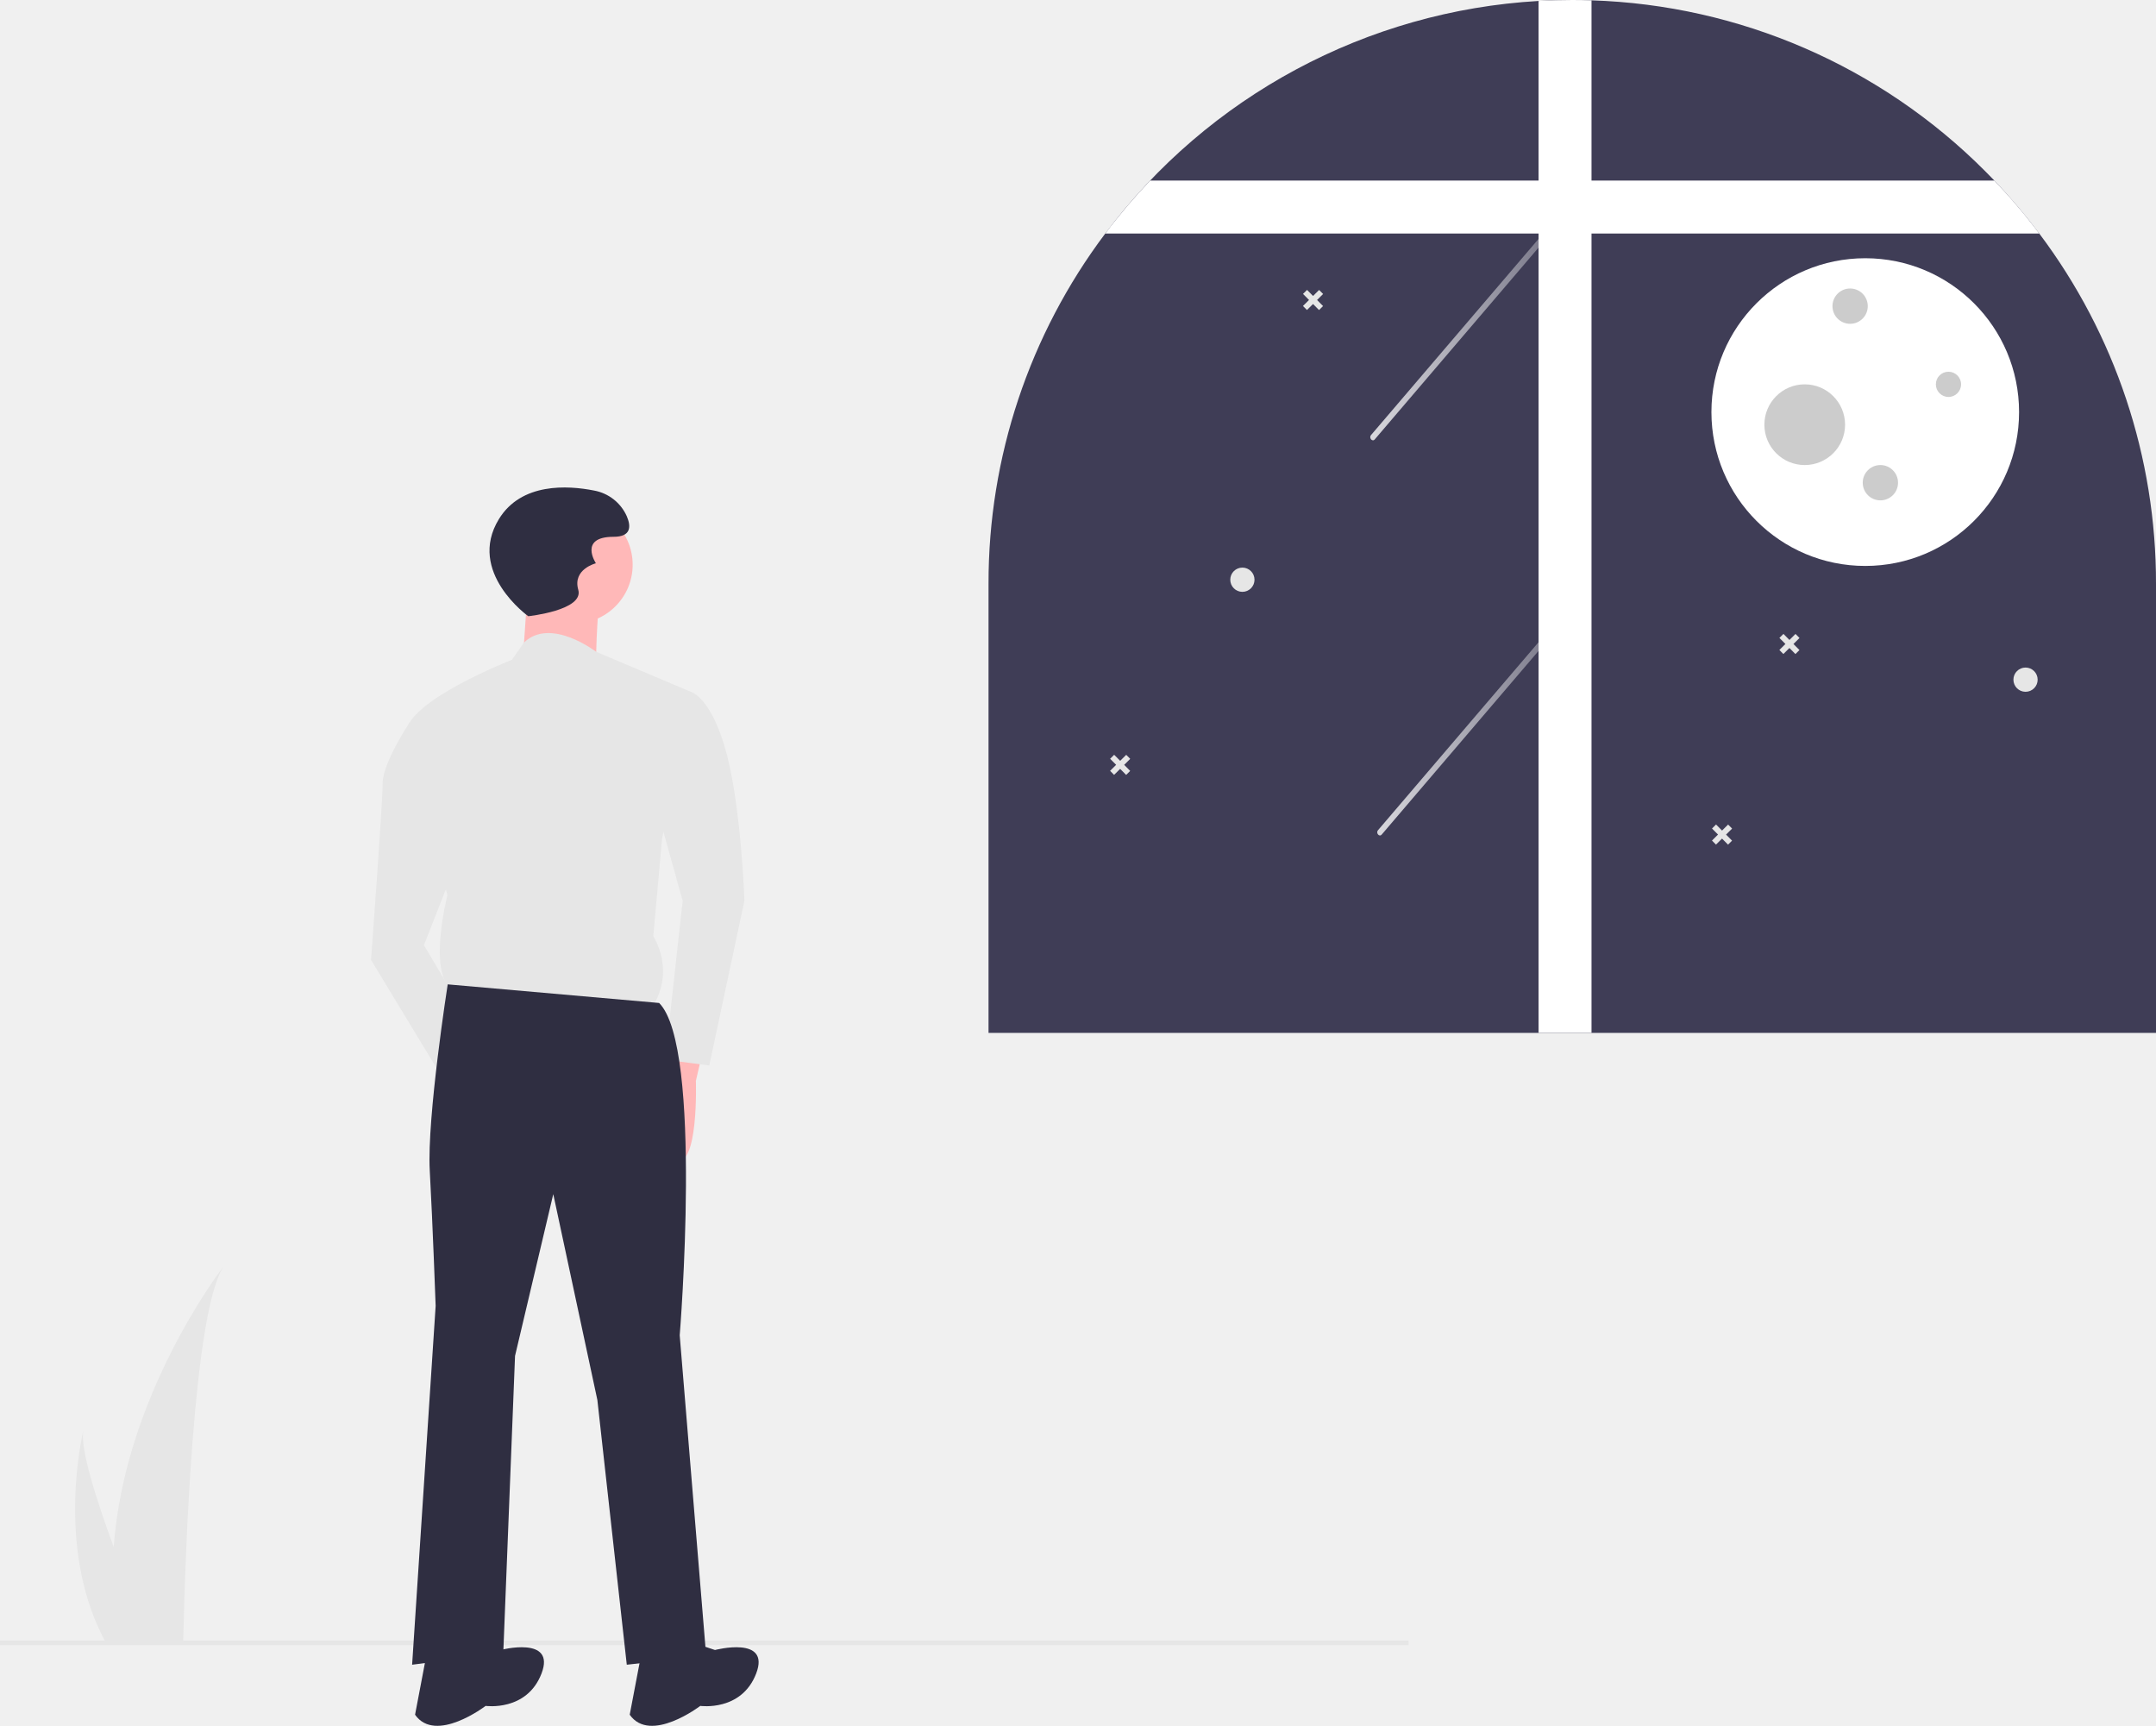
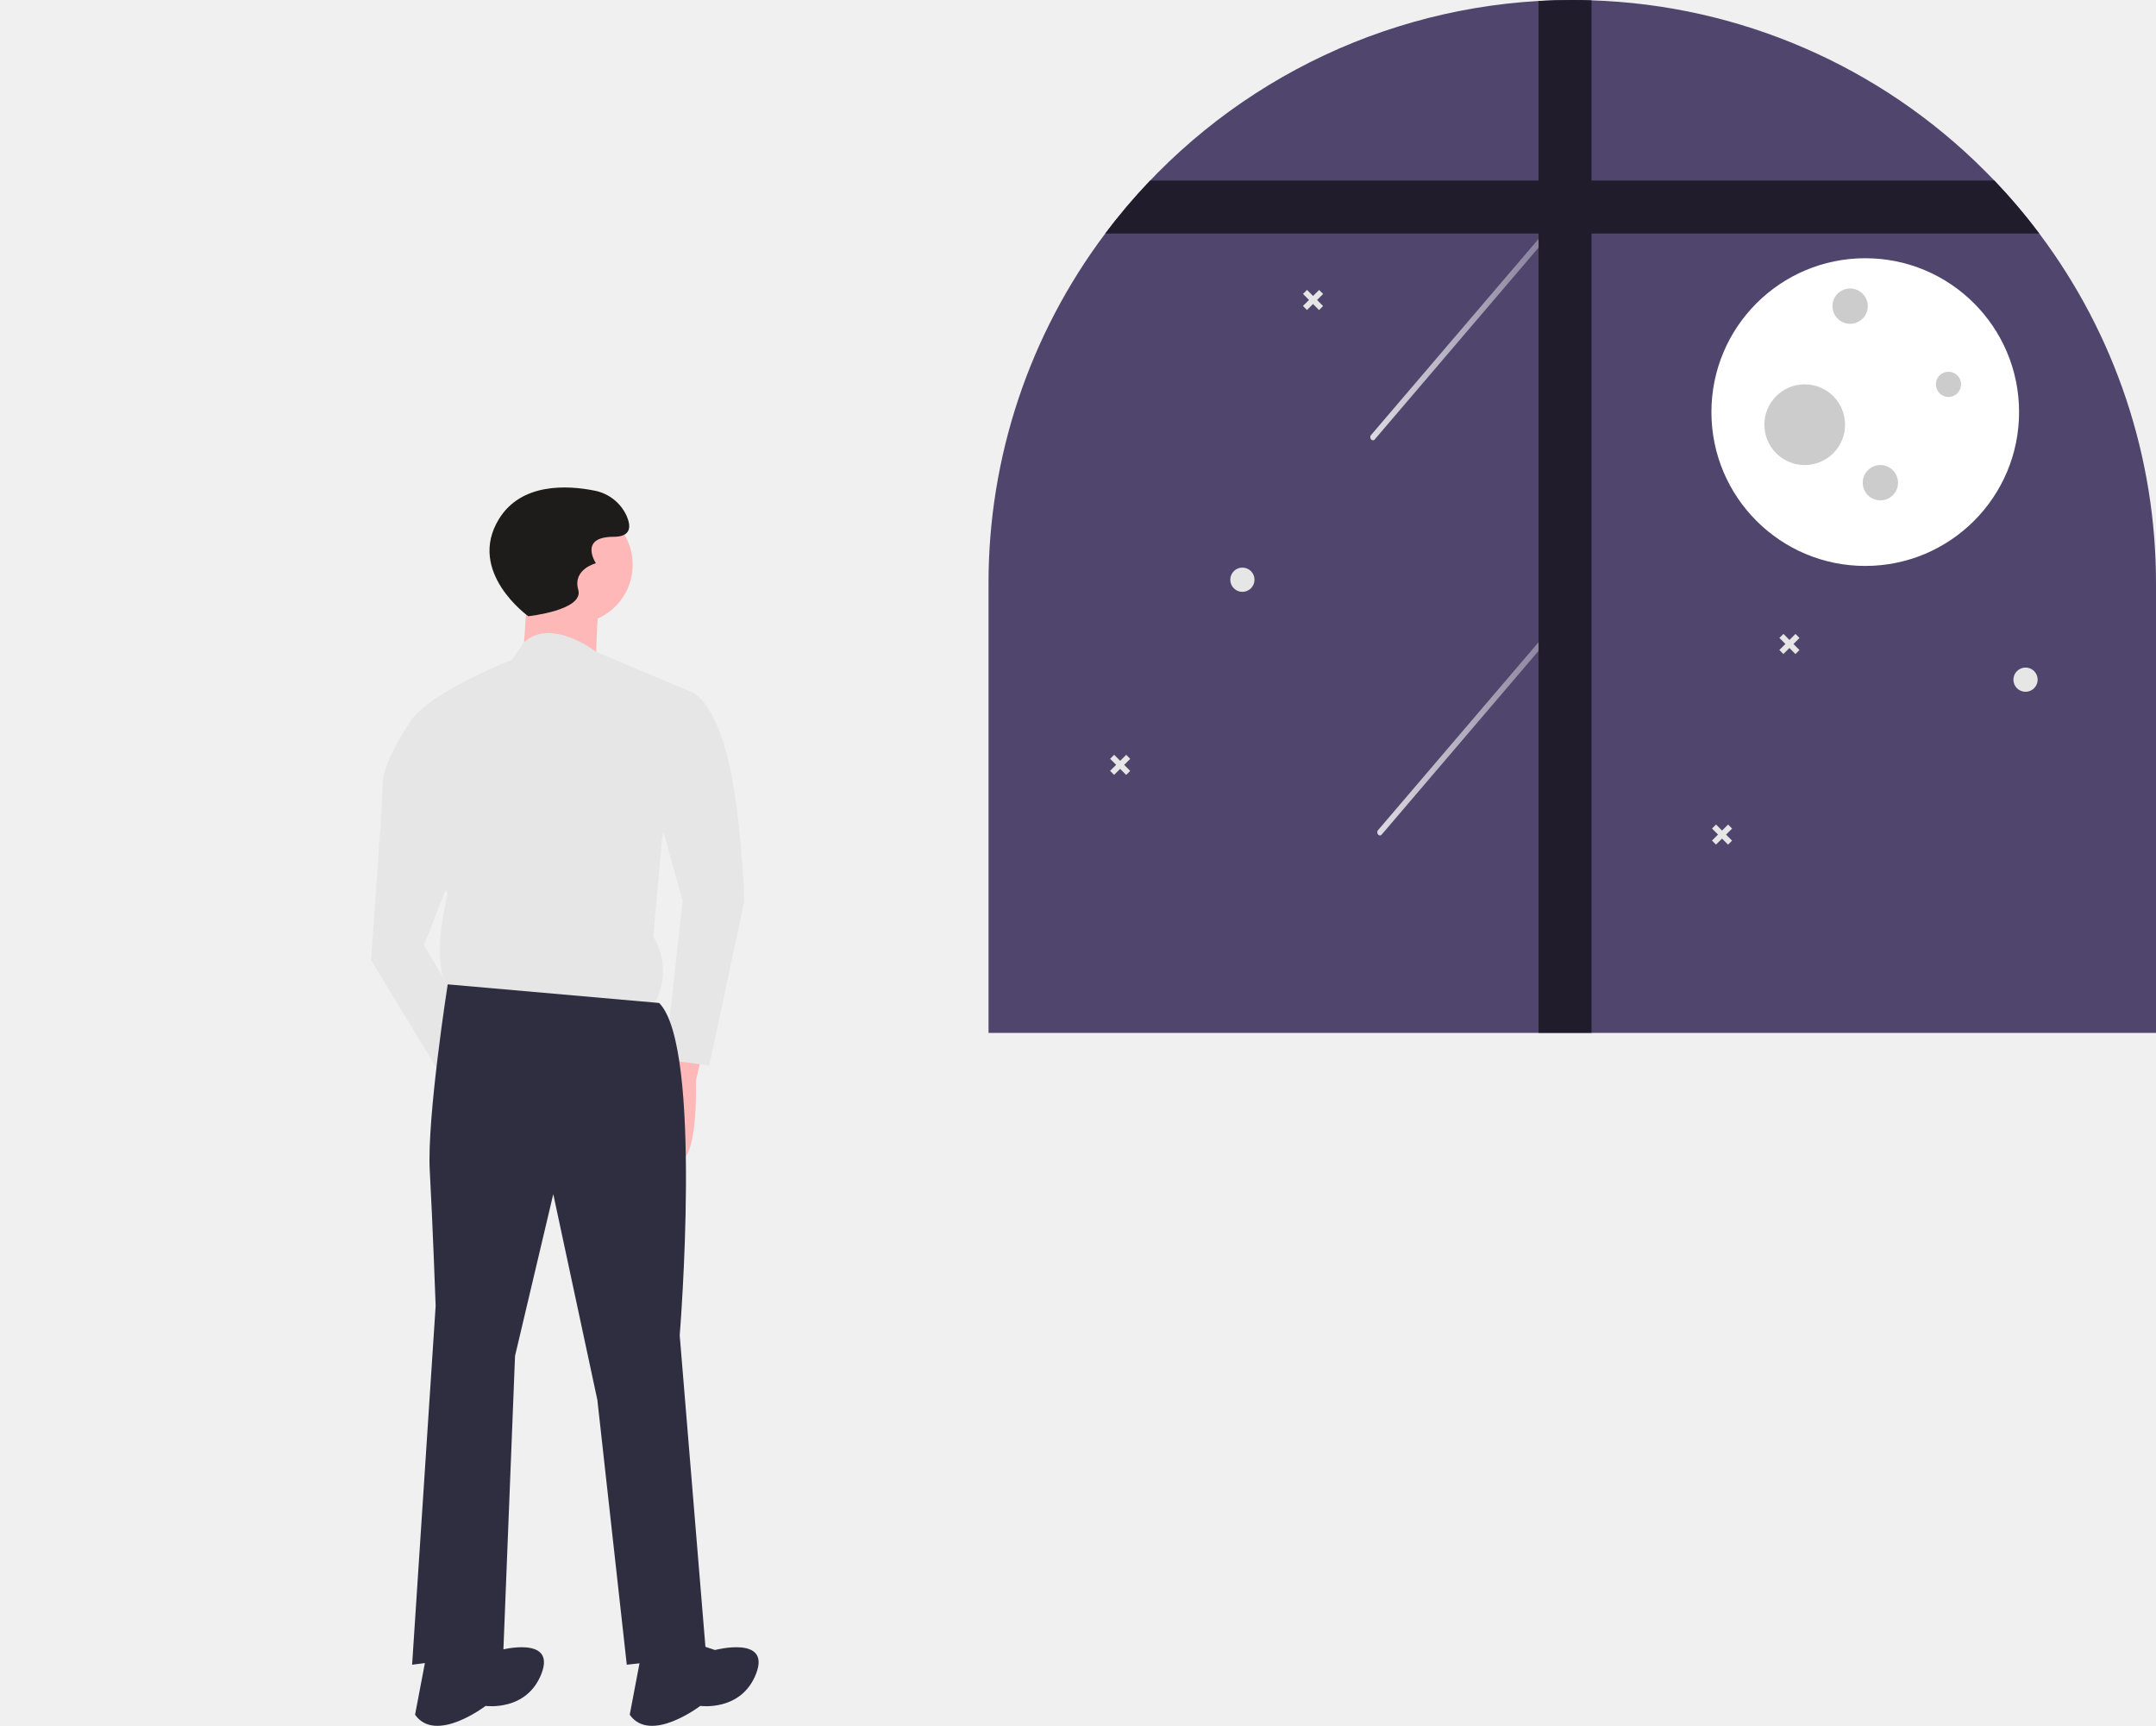
<svg xmlns="http://www.w3.org/2000/svg" xmlns:xlink="http://www.w3.org/1999/xlink" id="b775a045-a0f7-423c-8ece-7103af0a8d2a" data-name="Layer 1" width="927.76" height="742.508" viewBox="0 0 927.76 742.508">
  <defs>
    <linearGradient id="e4fa8566-8067-4800-bb45-fde9d0ef8fed" x1="728.763" y1="387.373" x2="815.573" y2="387.373" gradientUnits="userSpaceOnUse">
      <stop offset="0" stop-color="#fff" />
      <stop offset="1" stop-color="#fff" stop-opacity="0.3" />
    </linearGradient>
    <linearGradient id="aec9065a-fb64-4d23-a52d-034f51d95de1" x1="725.763" y1="217.373" x2="812.573" y2="217.373" xlink:href="#e4fa8566-8067-4800-bb45-fde9d0ef8fed" />
  </defs>
-   <path d="M1063.88,329.939V523.119h-502.38V329.939a249.991,249.991,0,0,1,50.23-150.72,251.155,251.155,0,0,1,186.46-100.06q7.185-.42,14.5-.41c2.77,0,5.54.04,8.28.14a250.354,250.354,0,0,1,169.33,73.43c1.36,1.36,2.69,2.73,4.03,4.11a253.05,253.05,0,0,1,19.32,22.79A250.055,250.055,0,0,1,1063.88,329.939Z" transform="translate(-136.1201 -78.74589)" fill="#3f3d56" />
+   <path d="M1063.88,329.939V523.119h-502.38V329.939a249.991,249.991,0,0,1,50.23-150.72,251.155,251.155,0,0,1,186.46-100.06q7.185-.42,14.5-.41c2.77,0,5.54.04,8.28.14a250.354,250.354,0,0,1,169.33,73.43c1.36,1.36,2.69,2.73,4.03,4.11a253.05,253.05,0,0,1,19.32,22.79A250.055,250.055,0,0,1,1063.88,329.939Z" transform="translate(-136.1201 -78.74589)" fill="#50466d" />
  <circle cx="802.645" cy="177.292" r="66.193" fill="#ffffff" />
  <circle cx="796.134" cy="131.716" r="7.596" opacity="0.2" />
  <circle cx="809.156" cy="207.675" r="7.596" opacity="0.2" />
  <circle cx="838.454" cy="165.355" r="5.426" opacity="0.2" />
  <circle cx="776.602" cy="182.717" r="17.362" opacity="0.2" />
  <path d="M730.686,437.807l32.971-38.599,32.971-38.599,18.612-21.79c1.03-1.206-.559-3.086-1.589-1.881L780.679,375.538l-32.971,38.599L729.096,435.926c-1.03,1.206.559,3.086,1.589,1.881Z" transform="translate(-136.1201 -78.74589)" opacity="0.8" fill="url(#e4fa8566-8067-4800-bb45-fde9d0ef8fed)" />
  <path d="M727.686,267.807l32.971-38.599,32.971-38.599,18.612-21.79c1.03-1.206-.559-3.086-1.589-1.881L777.679,205.538l-32.971,38.599L726.096,265.926c-1.03,1.206.559,3.086,1.589,1.881Z" transform="translate(-136.1201 -78.74589)" opacity="0.8" fill="url(#aec9065a-fb64-4d23-a52d-034f51d95de1)" />
-   <path d="M820.973,78.891V523.117H798.185V79.16q7.194-.419,14.502-.414C815.463,78.746,818.229,78.787,820.973,78.891Z" transform="translate(-136.1201 -78.74589)" fill="#fff" />
-   <path d="M1013.648,179.221H611.725a251.945,251.945,0,0,1,19.318-22.788H994.33A251.945,251.945,0,0,1,1013.648,179.221Z" transform="translate(-136.1201 -78.74589)" fill="#fff" />
+   <path d="M820.973,78.891V523.117H798.185V79.16q7.194-.419,14.502-.414C815.463,78.746,818.229,78.787,820.973,78.891Z" transform="translate(-136.1201 -78.74589)" fill="#201c2c" />
+   <path d="M1013.648,179.221H611.725a251.945,251.945,0,0,1,19.318-22.788H994.33A251.945,251.945,0,0,1,1013.648,179.221Z" transform="translate(-136.1201 -78.74589)" fill="#201c2c" />
  <circle cx="871.619" cy="292.415" r="5.215" fill="#e6e6e6" />
  <circle cx="534.619" cy="249.415" r="5.215" fill="#e6e6e6" />
  <polygon points="772.631 272.745 770.028 275.331 767.442 272.727 765.707 274.451 768.292 277.054 765.689 279.64 767.412 281.375 770.016 278.79 772.601 281.393 774.337 279.669 771.751 277.066 774.354 274.481 772.631 272.745" fill="#e6e6e6" />
  <polygon points="484.631 324.745 482.028 327.331 479.442 324.727 477.707 326.451 480.292 329.054 477.689 331.64 479.412 333.375 482.016 330.79 484.601 333.393 486.337 331.669 483.751 329.066 486.354 326.481 484.631 324.745" fill="#e6e6e6" />
  <polygon points="743.631 354.745 741.028 357.331 738.442 354.727 736.707 356.451 739.292 359.054 736.689 361.64 738.412 363.375 741.016 360.79 743.601 363.393 745.337 361.669 742.751 359.066 745.354 356.481 743.631 354.745" fill="#e6e6e6" />
  <polygon points="567.631 124.745 565.028 127.331 562.442 124.727 560.707 126.451 563.292 129.054 560.689 131.64 562.412 133.375 565.016 130.79 567.601 133.393 569.337 131.669 566.751 129.066 569.354 126.481 567.631 124.745" fill="#e6e6e6" />
-   <rect y="705.803" width="606.096" height="2" fill="#e6e6e6" />
-   <path d="M232.544,623.31c-13.25,18.73-16.75,125.33-17.53,159.5-.02.77-.04,1.5-.05,2.19h-33.54c-.41-.73-.79-1.45-1.15-2.19-19.88-39.24-8.85-86.29-8.27-88.67-1.51,7.48,5.32,29.16,13.04,50.16C189.754,679.73,230.024,626.57,232.544,623.31Z" transform="translate(-136.1201 -78.74589)" fill="#e6e6e6" />
  <path d="M439.365,527.335,435.569,543.785s1.265,37.961-8.858,34.165-7.592-36.695-7.592-36.695l8.858-16.45Z" transform="translate(-136.1201 -78.74589)" fill="#ffb8b8" />
  <circle cx="246.937" cy="242.968" r="25.307" fill="#ffb8b8" />
  <path d="M363.444,328.674l-2.531,36.695,31.634,3.796s0-30.369,2.531-34.165S363.444,328.674,363.444,328.674Z" transform="translate(-136.1201 -78.74589)" fill="#ffb8b8" />
  <path d="M433.598,376.461l-40.991-17.317s-19.587-15.086-31.059-3.91l-5.149,7.375s-45.537,17.755-45.525,31.674l17.776,69.579s-10.089,39.235,5.098,41.752l82.255,7.52s11.376-13.929,1.238-31.635l3.76-41.76Z" transform="translate(-136.1201 -78.74589)" fill="#e6e6e6" />
  <path d="M405.761,377.751l27.837-1.29s8.86,2.523,15.208,26.559,7.647,63.261,7.647,63.261l-15.122,70.873-18.983-2.514,7.532-68.336-12.693-45.542Z" transform="translate(-136.1201 -78.74589)" fill="#e6e6e6" />
  <path d="M326.05,385.413,312.329,389.699s-11.567,17.247-11.56,26.104-4.995,75.926-4.995,75.926l32.947,54.382L338.821,519.53l-20.276-34.147,16.413-41.771Z" transform="translate(-136.1201 -78.74589)" fill="#e6e6e6" />
  <path d="M419.752,510.253l-90.975-8.004s-8.988,57.353-7.723,80.13S323.585,640.585,323.585,640.585L313.462,794.959l39.226-5.061,5.061-127.801,16.45-69.595,18.98,88.575,12.654,113.882,34.165-3.796L428.61,653.239S438.733,529.233,419.752,510.253Z" transform="translate(-136.1201 -78.74589)" fill="#2f2e41" />
  <path d="M432.406,784.836l11.388,3.796s24.042-6.327,17.715,10.123-24.042,13.919-24.042,13.919-21.511,16.45-30.369,3.796l5.061-26.573Z" transform="translate(-136.1201 -78.74589)" fill="#2f2e41" />
  <path d="M340.035,784.836l11.388,3.796s24.042-6.327,17.715,10.123-24.042,13.919-24.042,13.919S323.585,829.124,314.727,816.47l5.061-26.573Z" transform="translate(-136.1201 -78.74589)" fill="#2f2e41" />
-   <path d="M363.444,343.858s-26.573-18.98-12.654-41.757c9.656-15.801,29.665-14.55,41.015-12.302a19.175,19.175,0,0,1,14.028,11.037c1.898,4.429,1.898,8.858-5.694,8.858-15.184,0-7.592,11.388-7.592,11.388s-10.123,2.531-7.592,11.388S363.444,343.858,363.444,343.858Z" transform="translate(-136.1201 -78.74589)" fill="#2f2e41" />
+   <path d="M363.444,343.858s-26.573-18.98-12.654-41.757c9.656-15.801,29.665-14.55,41.015-12.302a19.175,19.175,0,0,1,14.028,11.037c1.898,4.429,1.898,8.858-5.694,8.858-15.184,0-7.592,11.388-7.592,11.388s-10.123,2.531-7.592,11.388S363.444,343.858,363.444,343.858Z" transform="translate(-136.1201 -78.74589)" fill="#1D1C1A" />
</svg>
